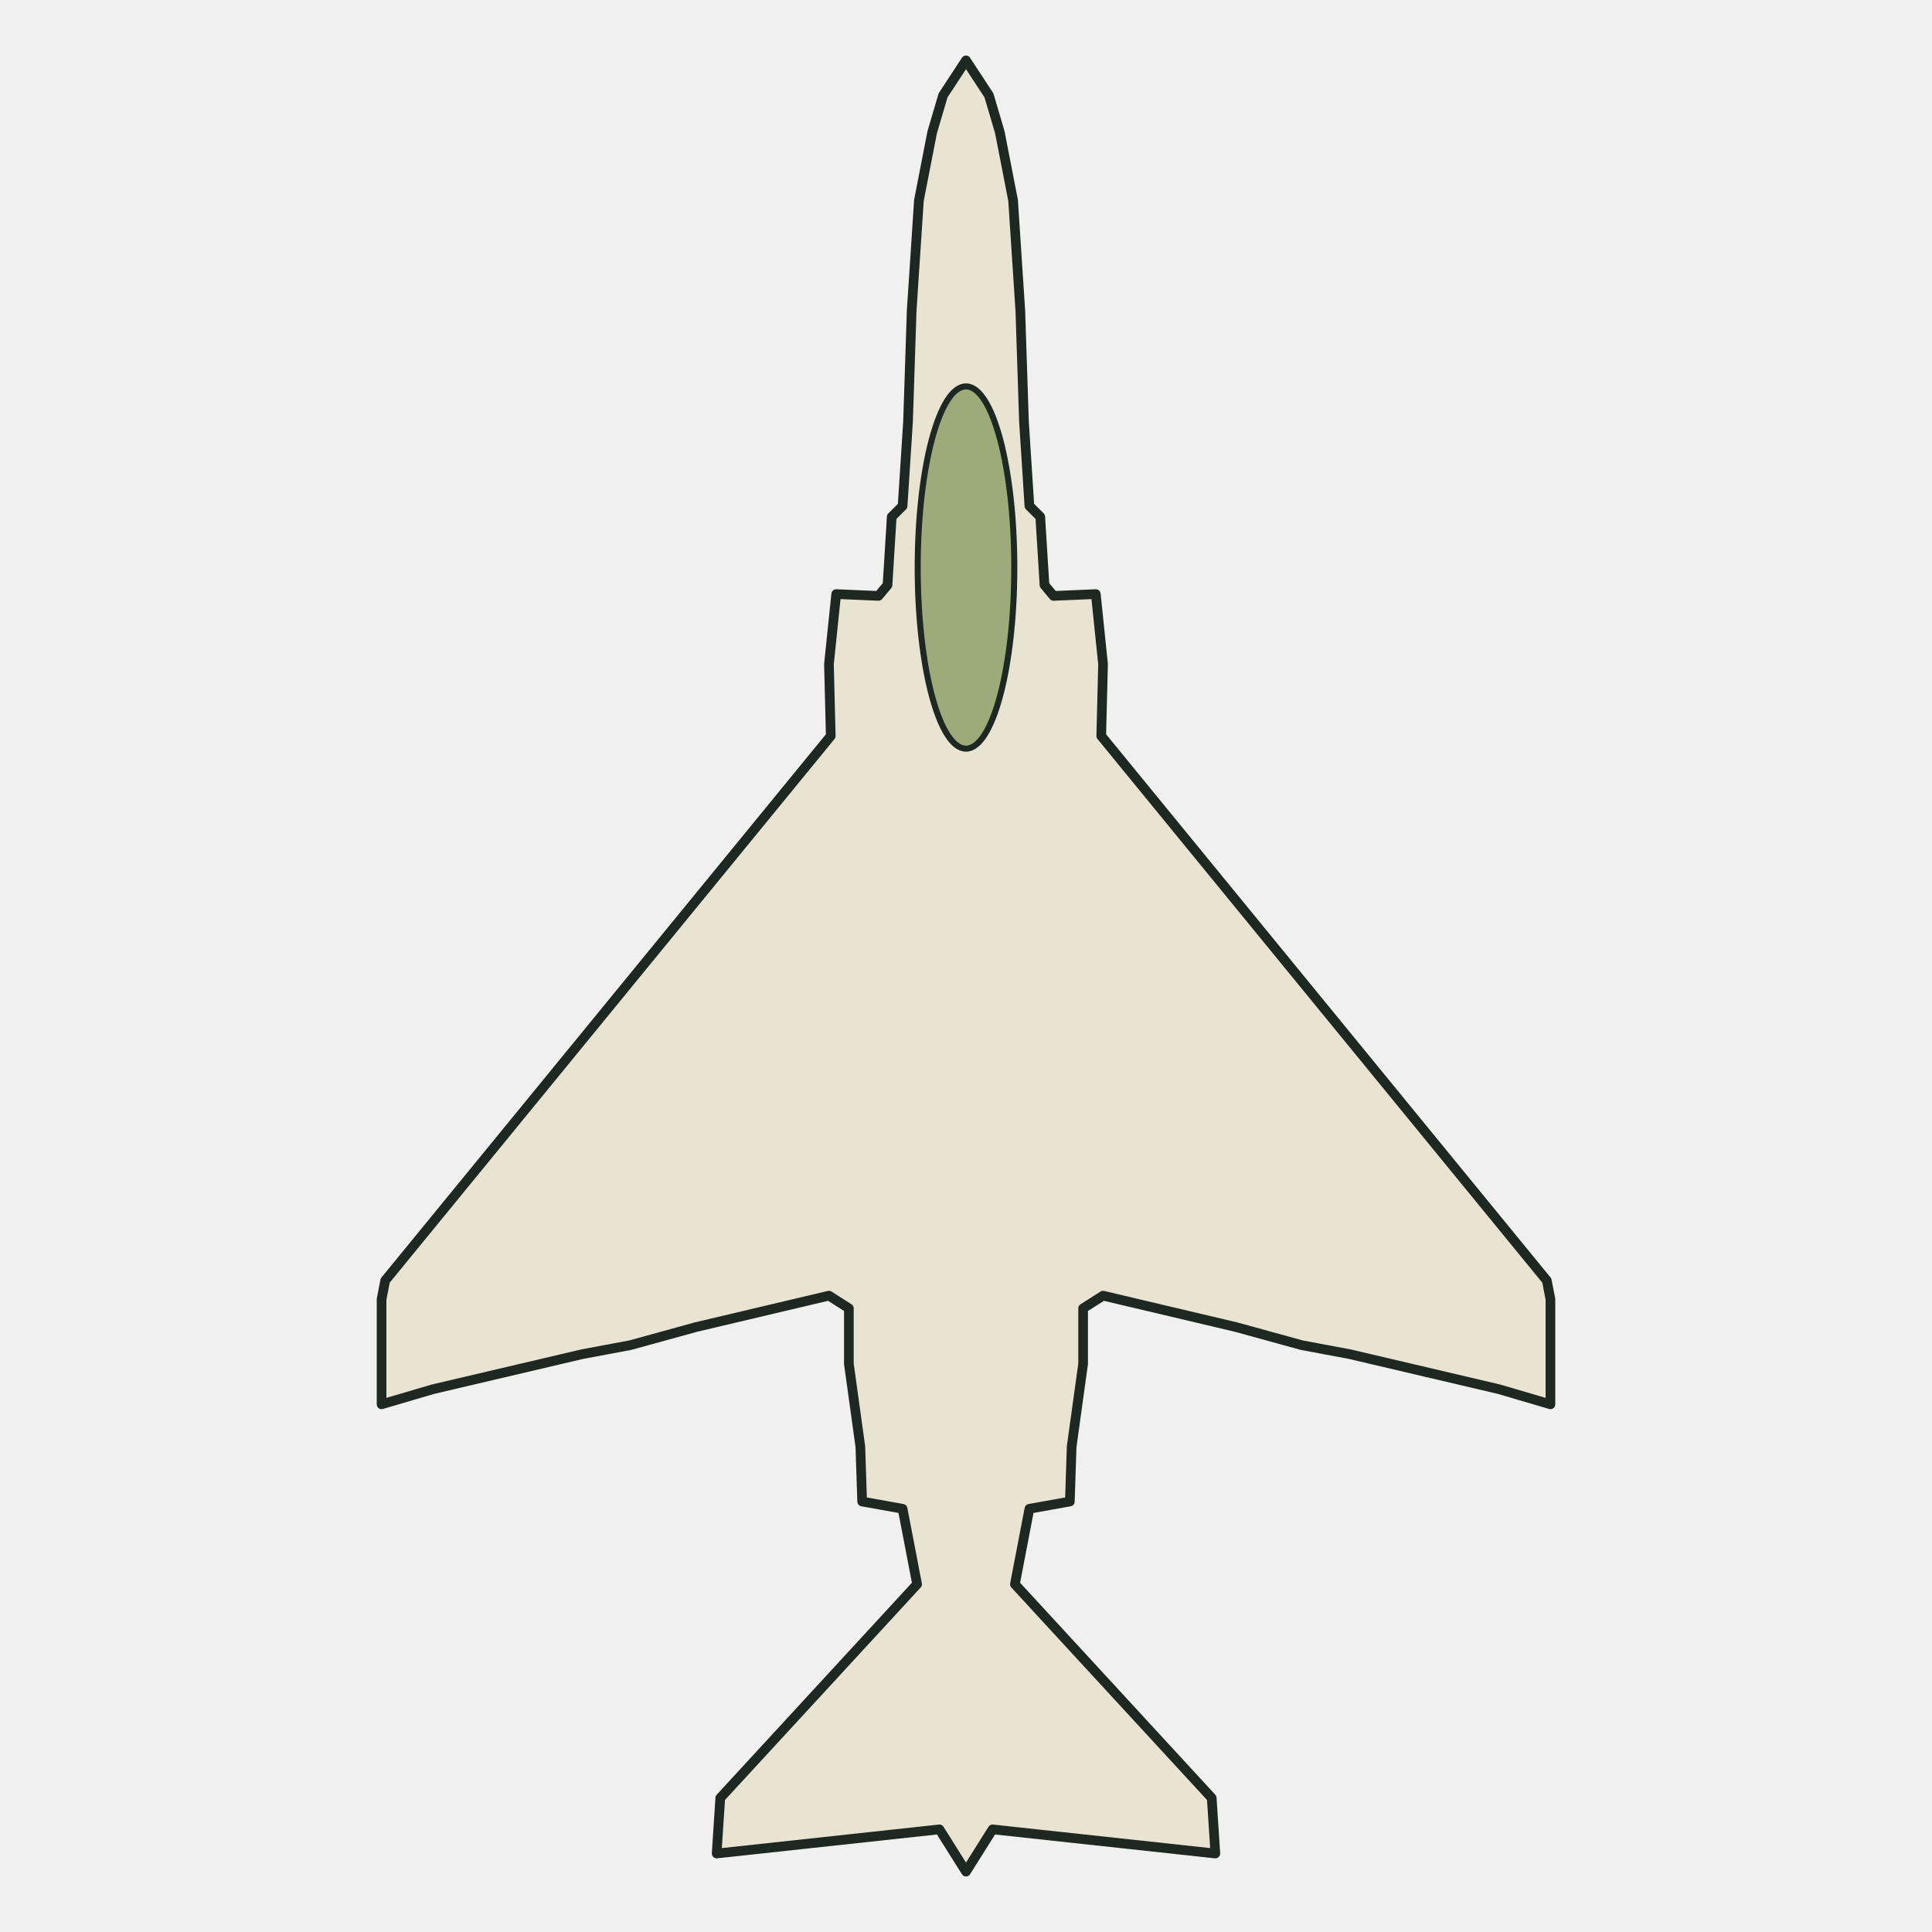
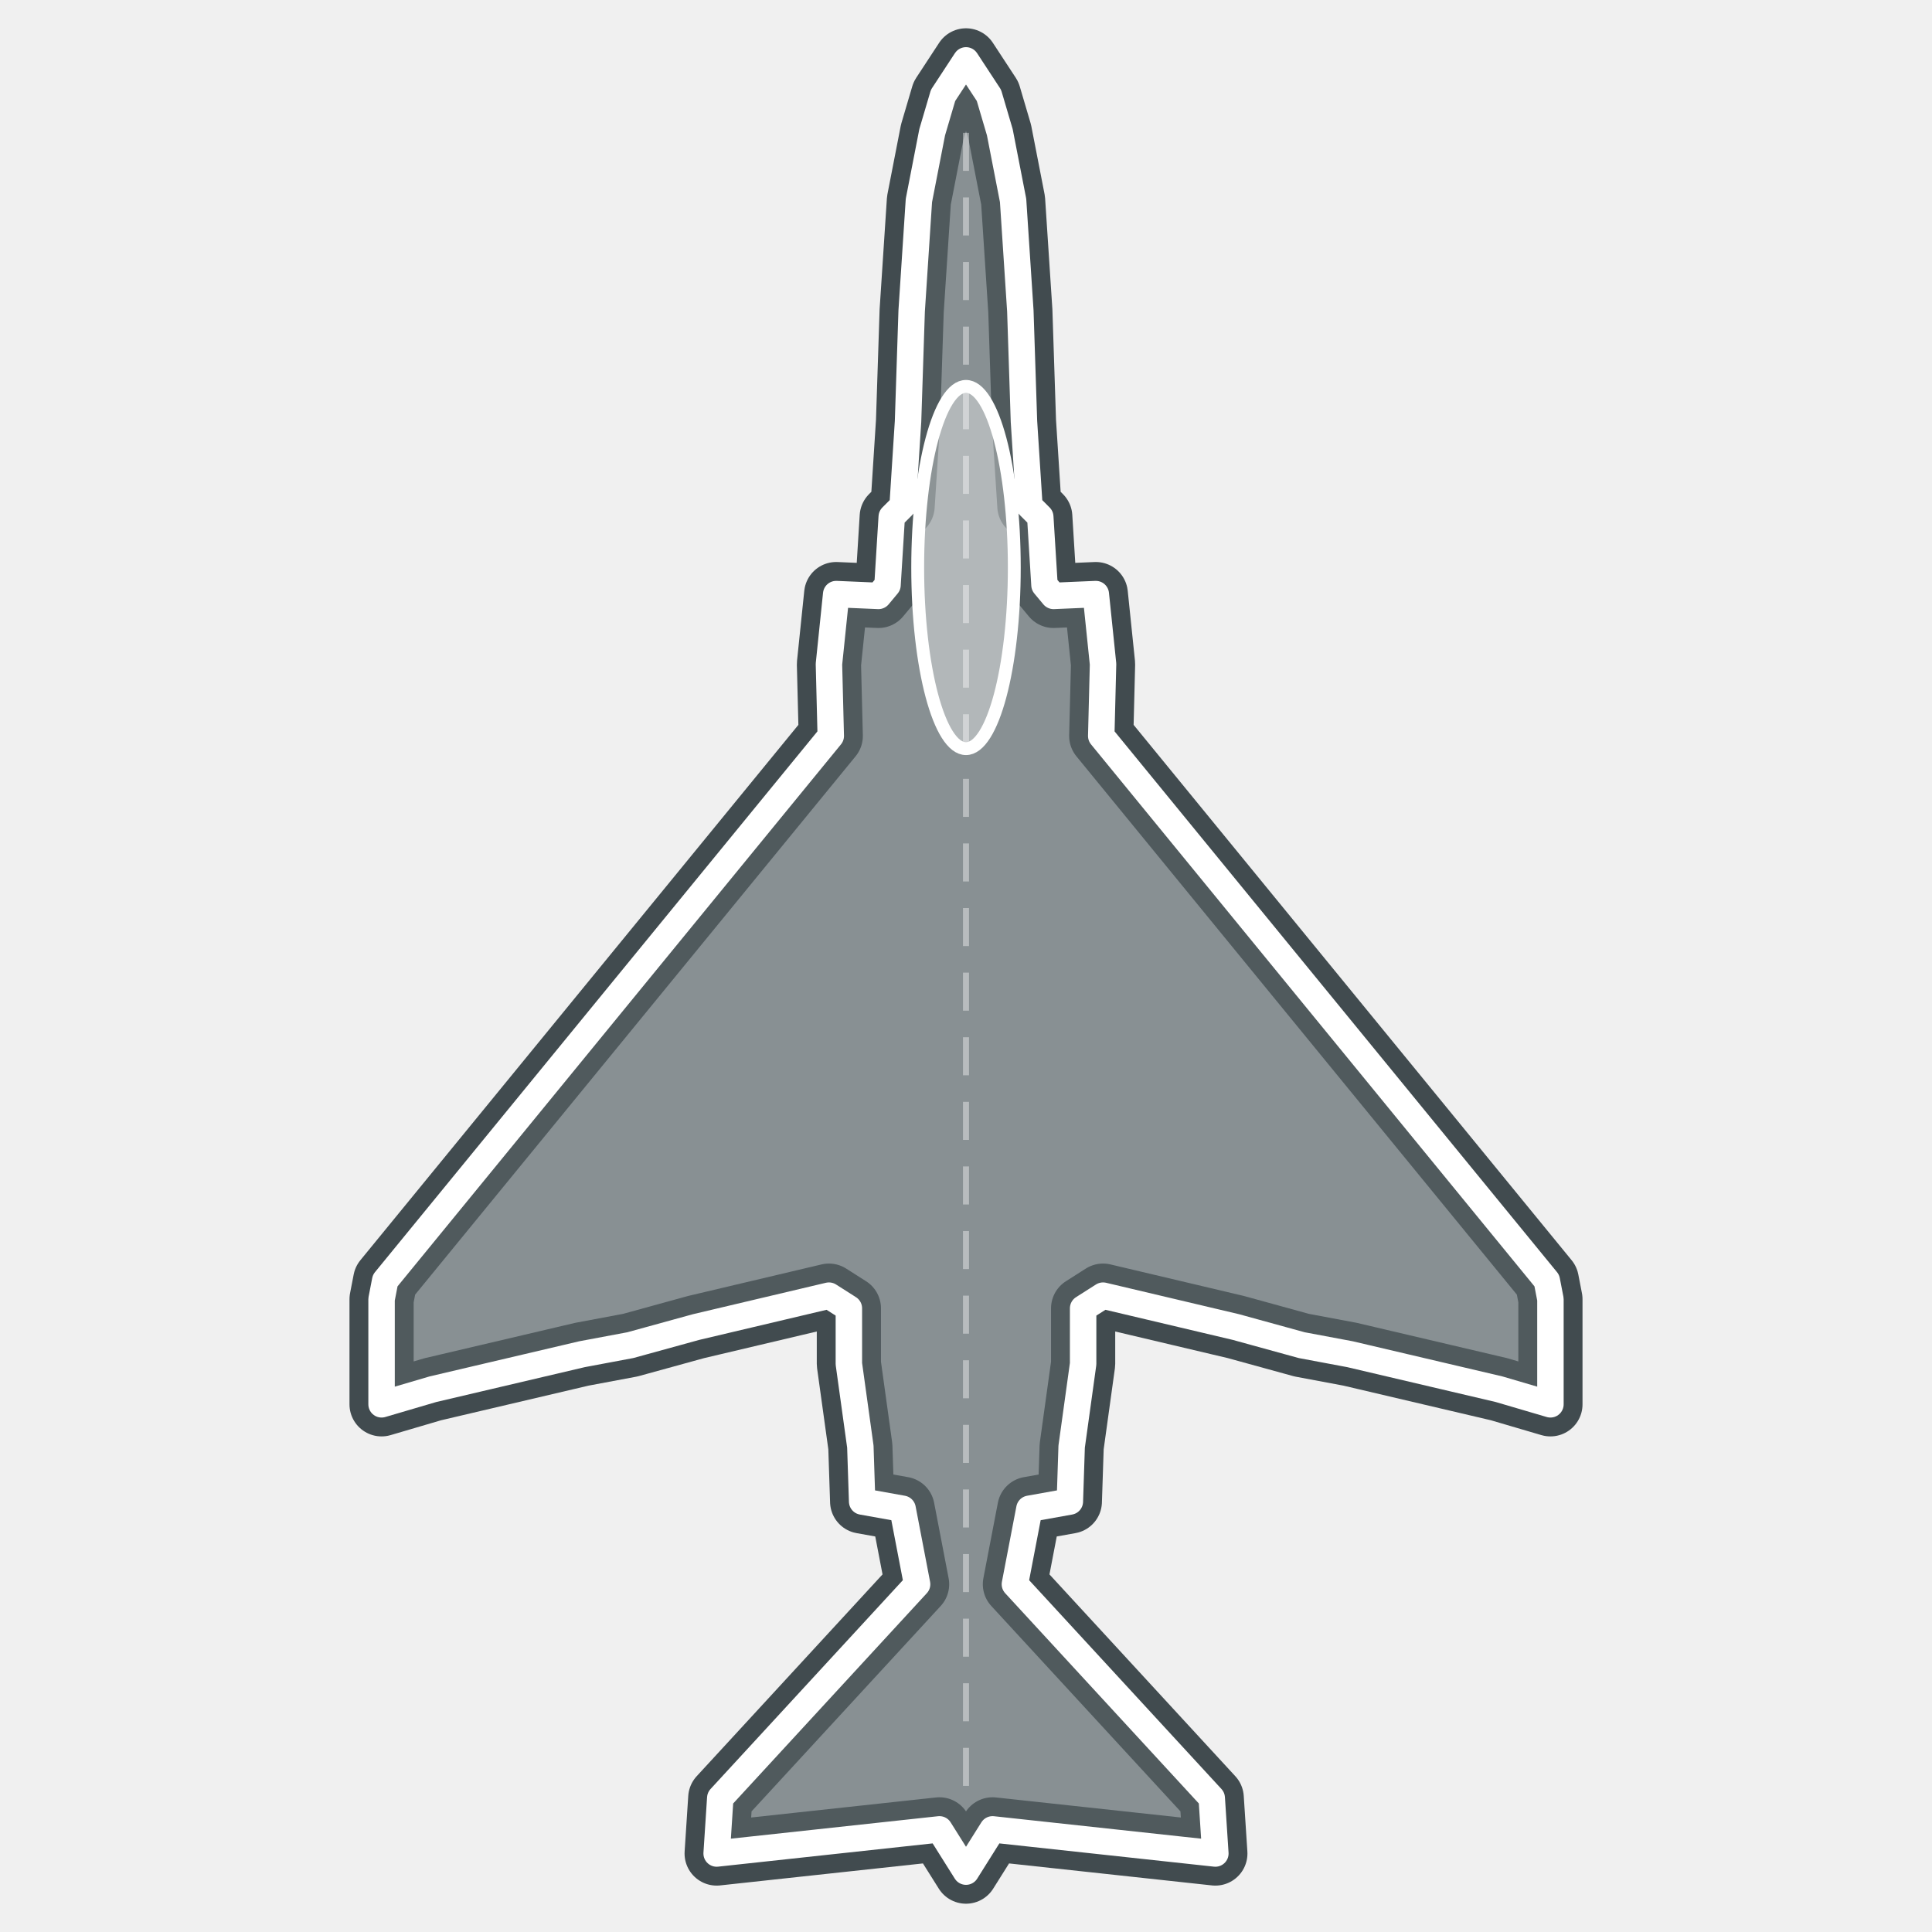
- <svg xmlns="http://www.w3.org/2000/svg" viewBox="-50 0 320 320" width="512" height="512" preserveAspectRatio="xMidYMid meet">
-   <polygon points="110,10 113.8,15.8 115.6,21.9 117.8,33.2 119,51.5 119.6,69.8 120.5,83.8 122.3,85.6 123,96.9 124.5,98.7 131.5,98.4 132.7,110 132.4,121.9 206.2,212.1 206.8,215.2 206.8,232.6 198.3,230.1 173.6,224.3 165.6,222.8 154.7,219.8 132.7,214.6 129.4,216.7 129.4,225.9 127.5,239.6 127.2,248.7 120.5,249.9 118.1,262.4 150.7,297.8 151.3,307 114.4,303 110,310 110,310 105.6,303 68.7,307 69.3,297.8 101.9,262.4 99.5,249.9 92.8,248.7 92.5,239.6 90.6,225.9 90.6,216.7 87.3,214.6 65.3,219.8 54.4,222.8 46.4,224.3 21.7,230.1 13.2,232.6 13.2,215.2 13.8,212.1 87.6,121.9 87.3,110 88.5,98.4 95.5,98.7 97,96.9 97.7,85.6 99.5,83.8 100.4,69.8 101,51.5 102.2,33.2 104.4,21.9 106.2,15.8 110,10" style="fill:#E9E4D2;stroke:#1E2822;stroke-width:1.6;stroke-linejoin:round" />
-   <ellipse cx="110" cy="94" rx="8" ry="30" style="fill:#9DAA7A;stroke:#1E2822;stroke-width:1" />
+ <svg xmlns="http://www.w3.org/2000/svg" viewBox="-50.00 0.00 320.00 320.00" width="512" height="512">
+   <polygon points="110.0,10.0 113.8,15.8 115.6,21.9 117.8,33.2 119.0,51.5 119.6,69.8 120.5,83.8 122.3,85.6 123.0,96.9 124.5,98.7 131.5,98.4 132.7,110.0 132.4,121.9 206.2,212.1 206.8,215.2 206.8,232.6 198.3,230.1 173.6,224.3 165.6,222.8 154.7,219.8 132.7,214.6 129.4,216.7 129.4,225.9 127.5,239.6 127.2,248.7 120.5,249.9 118.1,262.4 150.7,297.8 151.3,307.0 114.4,303.0 110.0,310.0 110.0,310.0 105.6,303.0 68.7,307.0 69.3,297.8 101.9,262.4 99.5,249.9 92.8,248.7 92.5,239.6 90.6,225.9 90.6,216.7 87.3,214.6 65.3,219.8 54.4,222.8 46.4,224.3 21.7,230.1 13.2,232.6 13.2,215.2 13.8,212.1 87.6,121.9 87.3,110.0 88.5,98.4 95.5,98.7 97.0,96.9 97.7,85.6 99.5,83.8 100.4,69.8 101.0,51.5 102.2,33.2 104.4,21.9 106.2,15.8 110.0,10.0" fill="#0b1d24" fill-opacity="0.6" stroke="#07141a" stroke-opacity=".75" stroke-width="10.63" stroke-linejoin="round" />
+   <polygon points="110.0,10.0 113.8,15.8 115.6,21.9 117.8,33.2 119.0,51.5 119.6,69.8 120.5,83.8 122.3,85.6 123.0,96.9 124.5,98.7 131.5,98.4 132.7,110.0 132.4,121.9 206.2,212.1 206.8,215.2 206.8,232.6 198.3,230.1 173.6,224.3 165.6,222.8 154.7,219.8 132.7,214.6 129.4,216.7 129.4,225.9 127.5,239.6 127.2,248.7 120.5,249.9 118.1,262.4 150.7,297.8 151.3,307.0 114.4,303.0 110.0,310.0 110.0,310.0 105.6,303.0 68.7,307.0 69.3,297.8 101.9,262.4 99.5,249.9 92.8,248.7 92.5,239.6 90.6,225.9 90.6,216.7 87.3,214.6 65.3,219.8 54.4,222.8 46.4,224.3 21.7,230.1 13.2,232.6 13.2,215.2 13.8,212.1 87.6,121.9 87.3,110.0 88.5,98.4 95.5,98.7 97.0,96.9 97.7,85.6 99.5,83.8 100.4,69.8 101.0,51.5 102.2,33.2 104.4,21.9 106.2,15.8 110.0,10.0" fill="#ffffff" fill-opacity=".22" stroke="#ffffff" stroke-width="4.38" stroke-linejoin="round" />
+   <line x1="110" y1="22.0" x2="110" y2="298.0" stroke="#ffffff" stroke-width="1.00" stroke-dasharray="6.3 4.4" opacity=".4" />
+   <ellipse cx="110" cy="94" rx="8" ry="30" fill="#ffffff" fill-opacity=".35" stroke="#ffffff" stroke-width="2.13" />
</svg>
